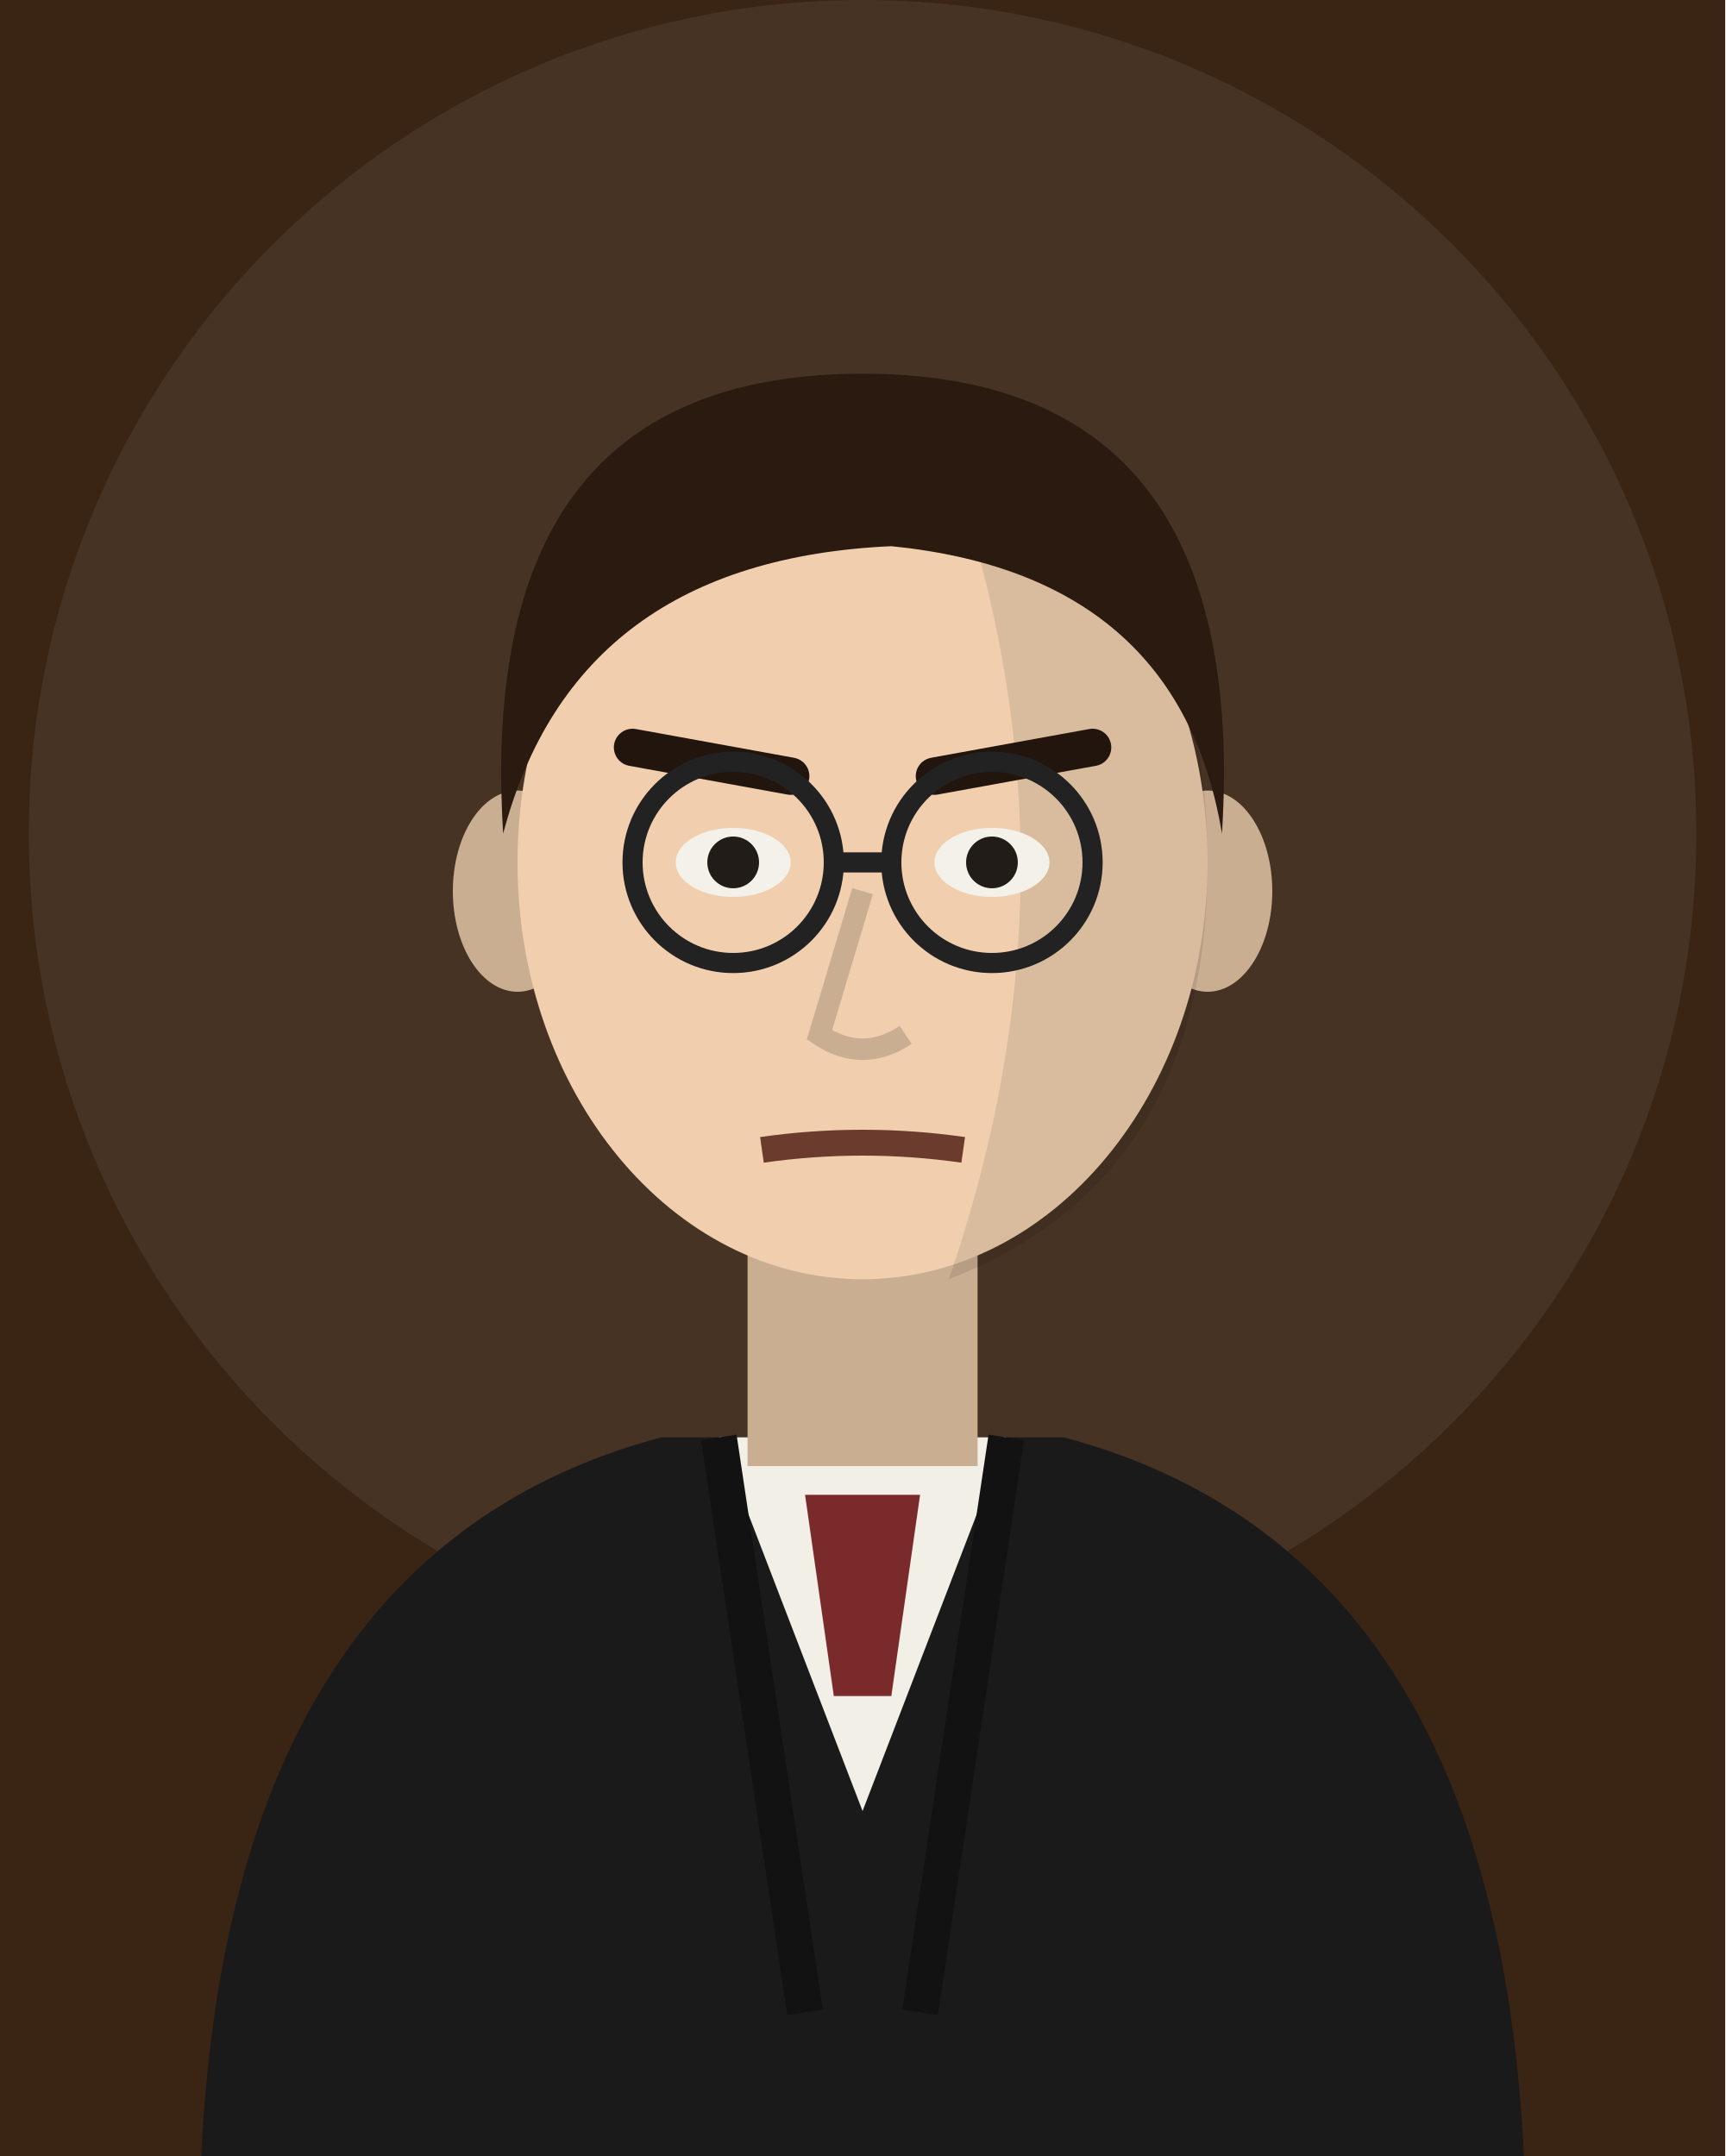
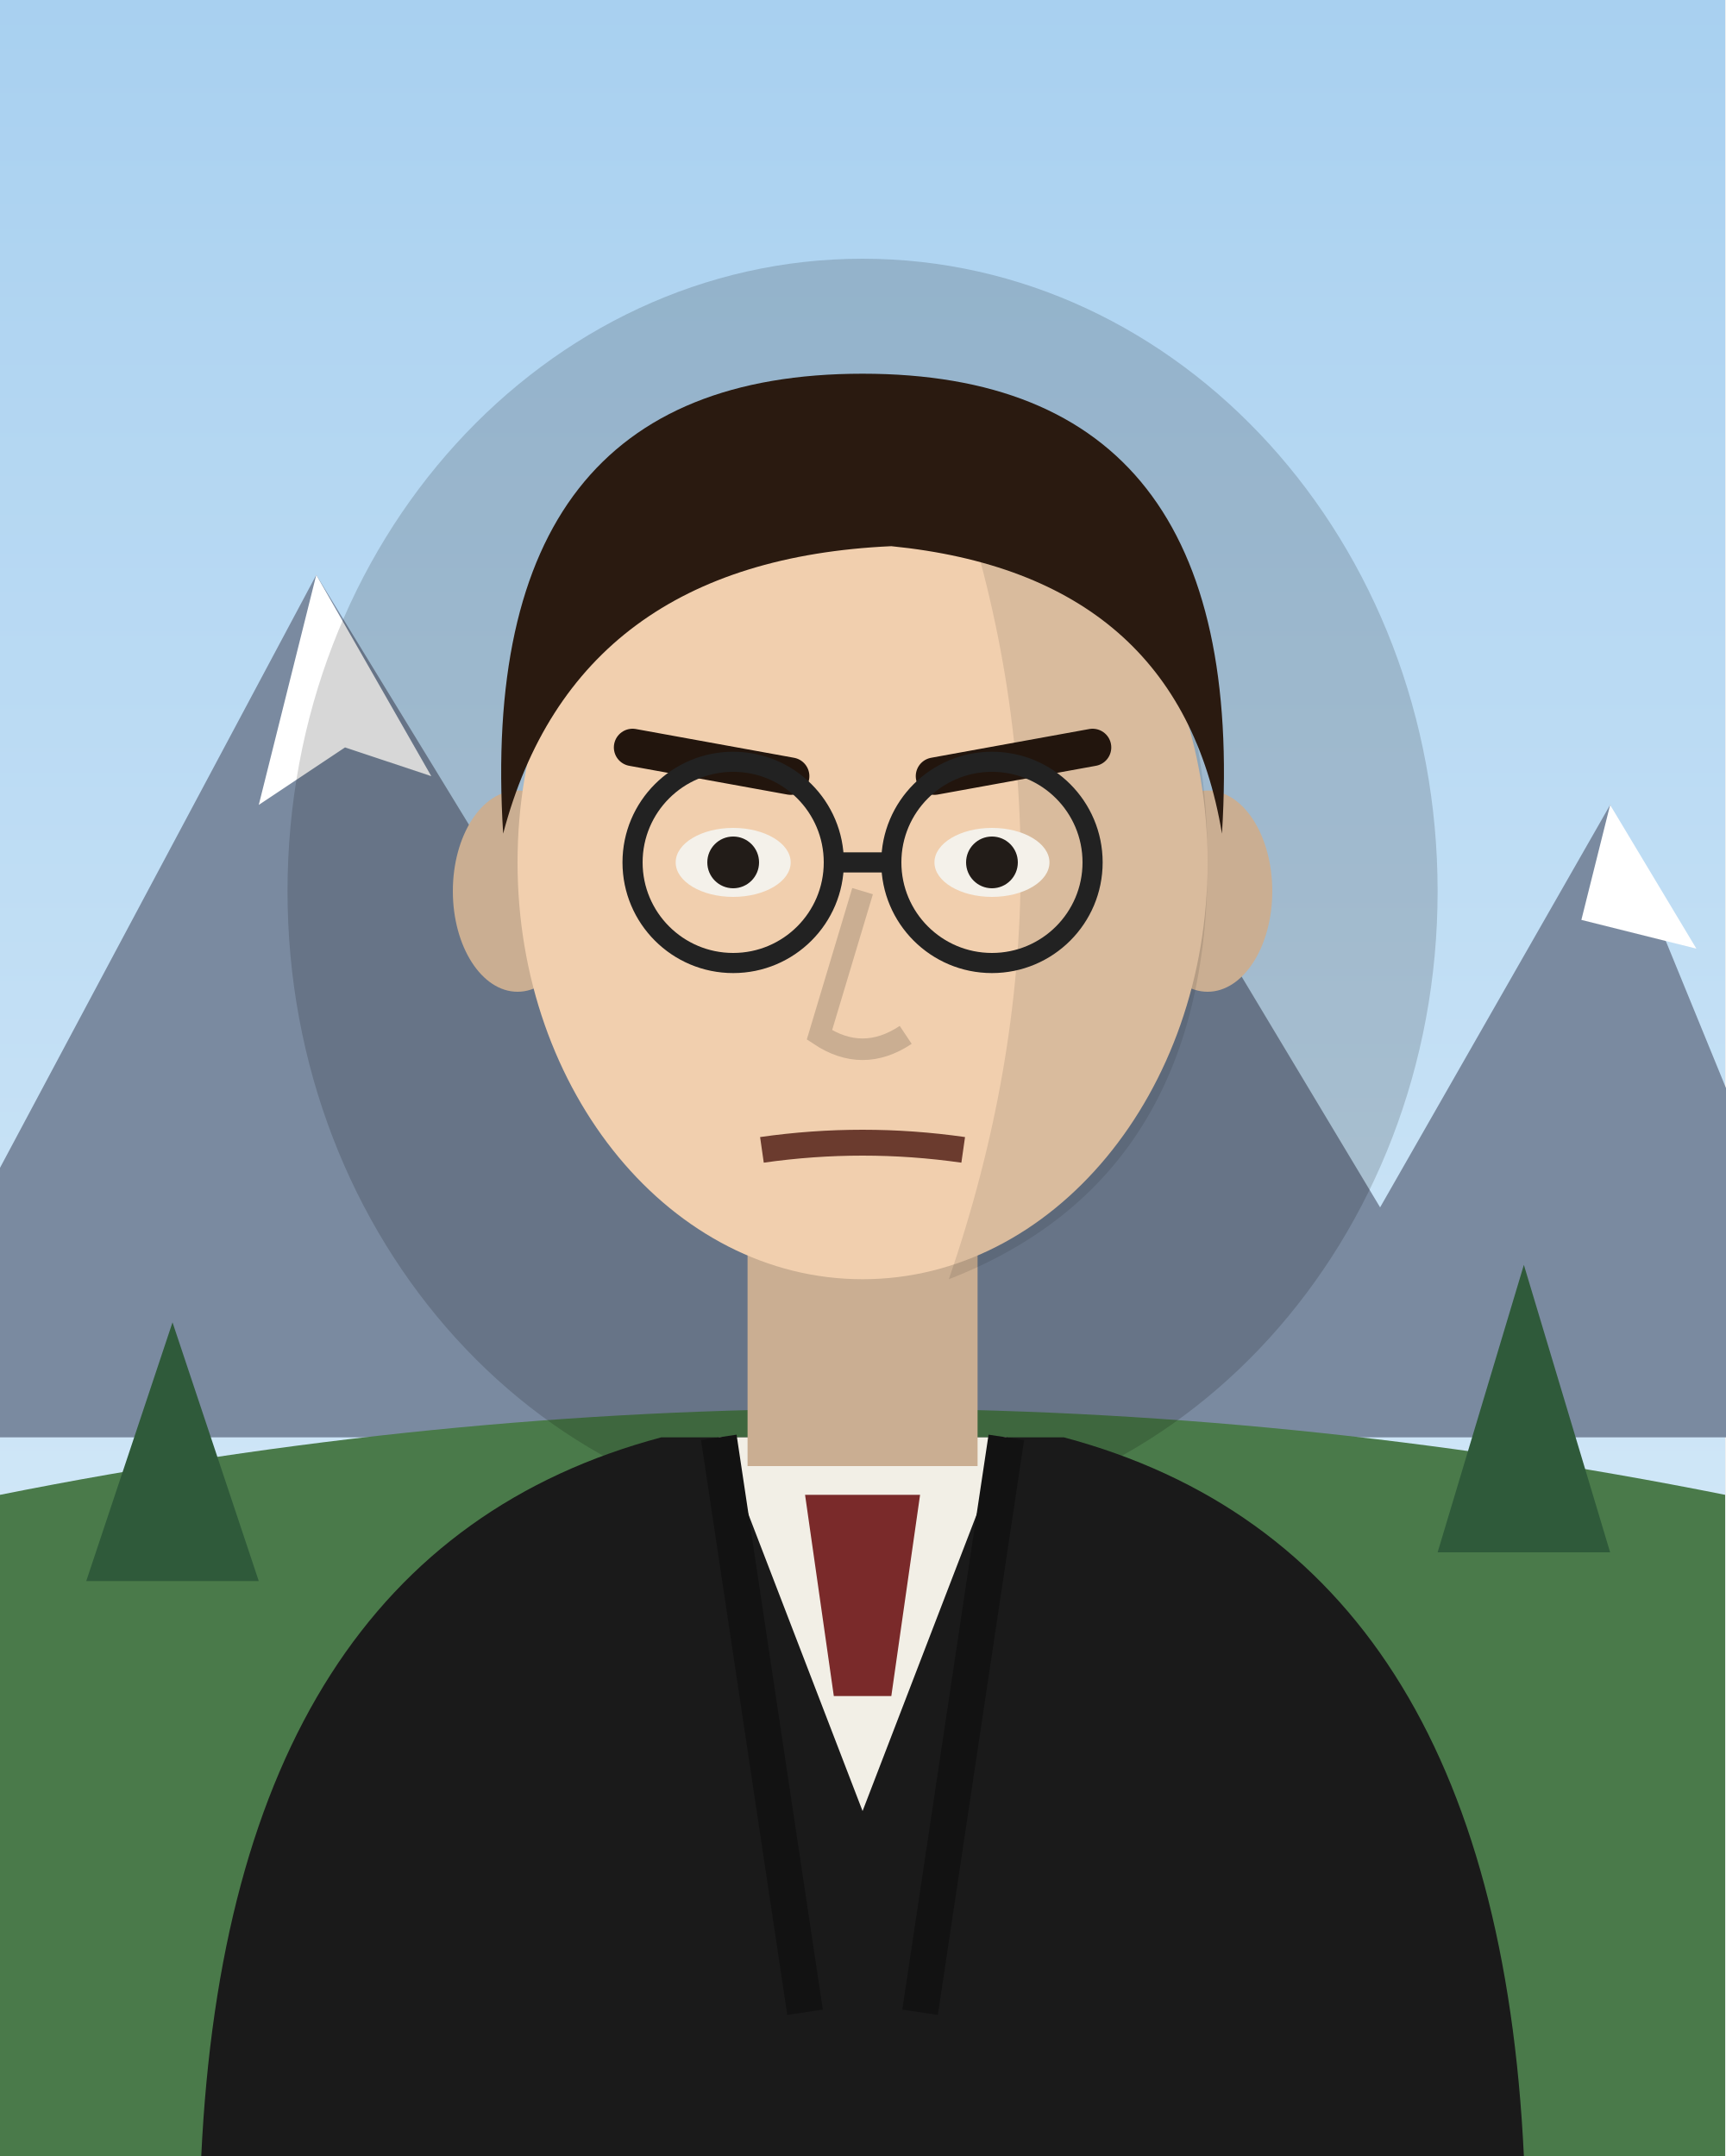
<svg xmlns="http://www.w3.org/2000/svg" viewBox="0 0 120 150" role="img" aria-label="Henri Breuil">
  <style>.fx{transform-box:fill-box;transform-origin:center}.tw{animation:tw 3s ease-in-out infinite}.pu{animation:pu 4s ease-in-out infinite}@keyframes tw{50%{opacity:.25}}@keyframes pu{50%{opacity:.55}}@keyframes spin{to{transform:rotate(360deg)}}@media (prefers-reduced-motion:reduce){*{animation:none!important}}</style>
-   <rect width="120" height="150" fill="#3a2414" />
-   <circle cx="60" cy="58" r="58" fill="#fff" opacity=".07" />
+   <defs>
+     <linearGradient id="s142" x1="0" y1="0" x2="0" y2="1">
+       <stop offset="0" stop-color="#a8d0f0" />
+       <stop offset="1" stop-color="#e0f0fa" />
+     </linearGradient>
+   </defs>
+   <rect width="120" height="150" fill="url(#s142)" />
+   <path d="M-10 100 L22 40 L44 76 L66 34 L96 84 L112 56 L130 100Z" fill="#7a8aa0" />
+   <path d="M22 40 L30 54 L24 52 L18 56Z M66 34 L76 50 L68 48 L60 52Z M112 56 L118 66 L110 64Z" fill="#fff" />
+   <path d="M0 104 Q60 92 120 104 V150 H0Z" fill="#4a7a4a" />
+   <g fill="#2f5a3a">
+     <path d="M6 110 l6 -18 l6 18Z" />
+     <path d="M100 108 l6 -20 l6 20Z" />
+   </g>
+   <ellipse cx="60" cy="62" rx="40" ry="44" fill="#000" opacity=".16" />
  <path d="M14 150 Q16 108 46 100 H74 Q104 108 106 150Z" fill="#1a1a1a" />
  <path d="M50 100 L60 126 L70 100Z" fill="#f2efe6" />
  <path d="M56 104 L64 104 L62 118 L58 118Z" fill="#7a2a2a" />
  <path d="M50 100 L56 140 M70 100 L64 140" stroke="#121212" stroke-width="2.5" />
  <rect x="52" y="86" width="16" height="16" fill="#caae92" />
  <ellipse cx="36" cy="62" rx="4.5" ry="7" fill="#caae92" />
  <ellipse cx="84" cy="62" rx="4.5" ry="7" fill="#caae92" />
  <ellipse cx="60" cy="60" rx="24" ry="29" fill="#f1cfae" />
  <path d="M66 32 Q84 38 84 60 Q84 82 66 89 Q76 60 66 32Z" fill="#000" opacity=".1" />
  <path d="M35 58 Q33 26 60 26 Q87 26 85 58 Q82 40 62 38 Q40 39 35 58Z" fill="#2a1a10" />
  <path d="M44 52 L55 54 M65 54 L76 52" stroke="#22150d" stroke-width="2.6" stroke-linecap="round" />
  <ellipse cx="51" cy="60" rx="4" ry="2.4" fill="#f4f1ea" />
  <circle cx="51" cy="60" r="1.8" fill="#221c18" />
  <ellipse cx="69" cy="60" rx="4" ry="2.4" fill="#f4f1ea" />
  <circle cx="69" cy="60" r="1.8" fill="#221c18" />
  <path d="M60 62 L57 72 Q60 74 63 72" fill="none" stroke="#caae92" stroke-width="1.5" />
  <path d="M53 80 Q60 79 67 80" stroke="#6b3b2e" stroke-width="1.8" fill="none" />
  <circle cx="51" cy="60" r="7" fill="none" stroke="#222" stroke-width="1.4" />
  <circle cx="69" cy="60" r="7" fill="none" stroke="#222" stroke-width="1.4" />
  <path d="M58 60H62" stroke="#222" stroke-width="1.4" />
</svg>
